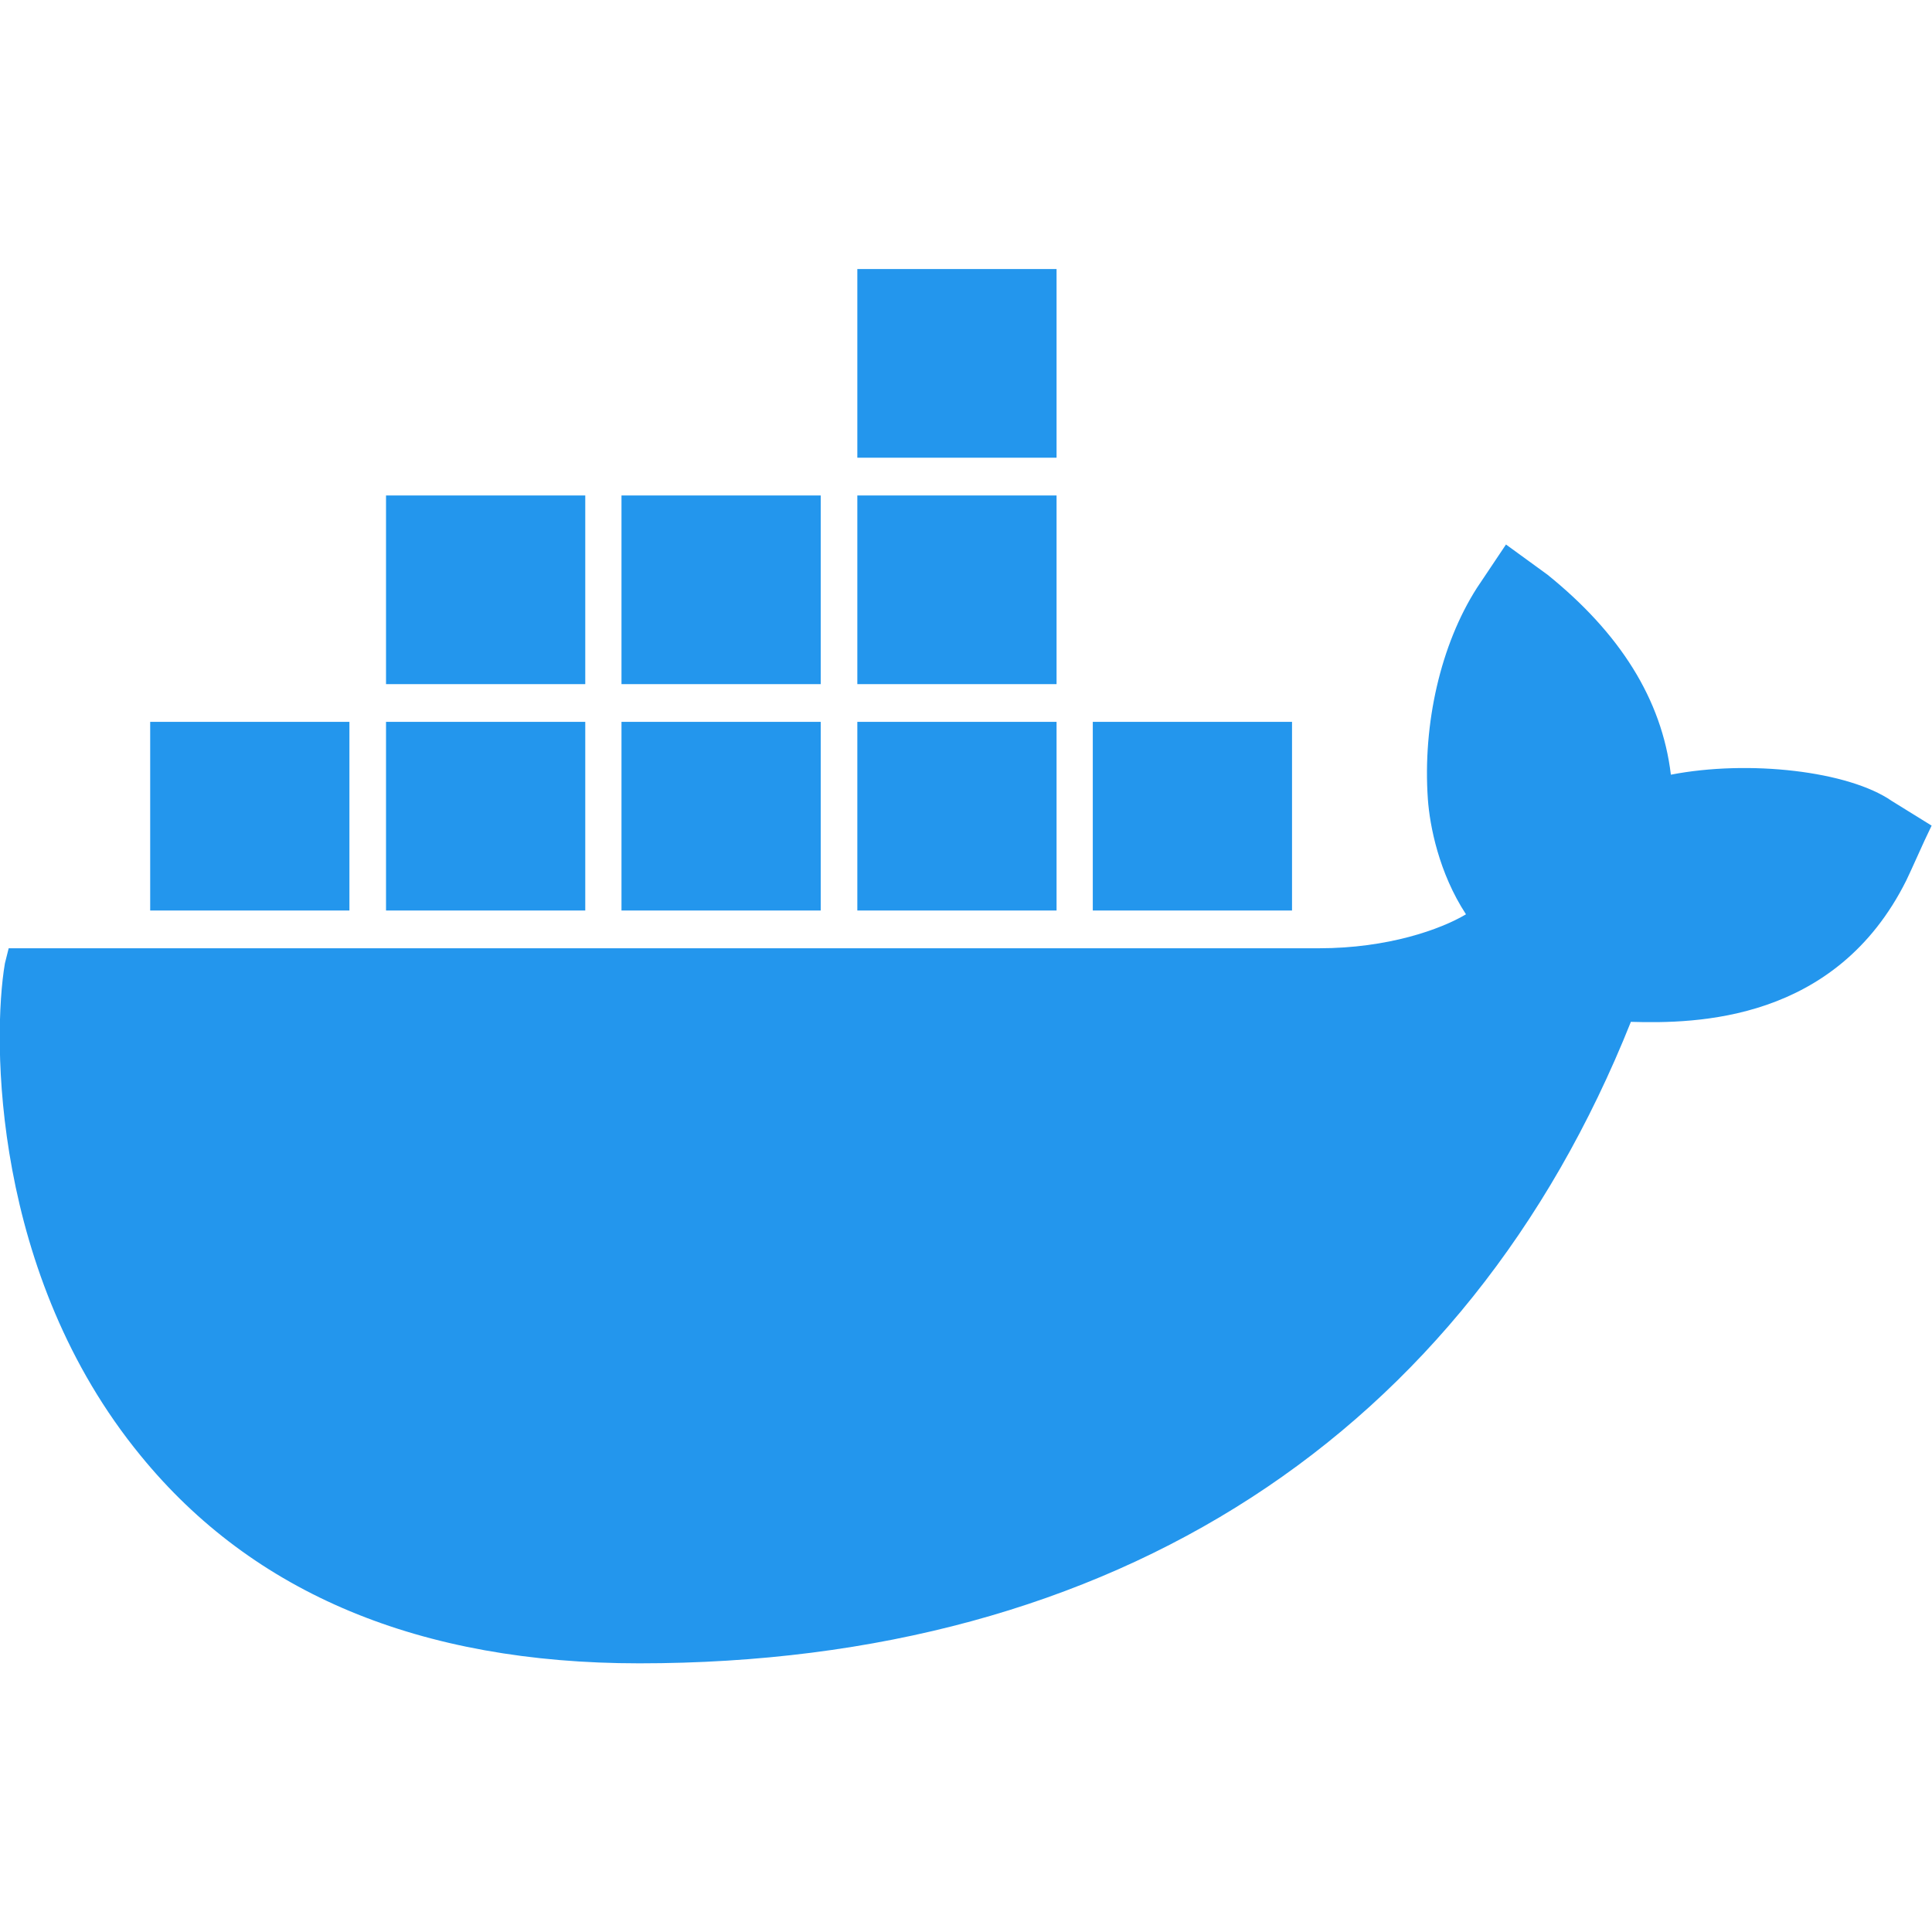
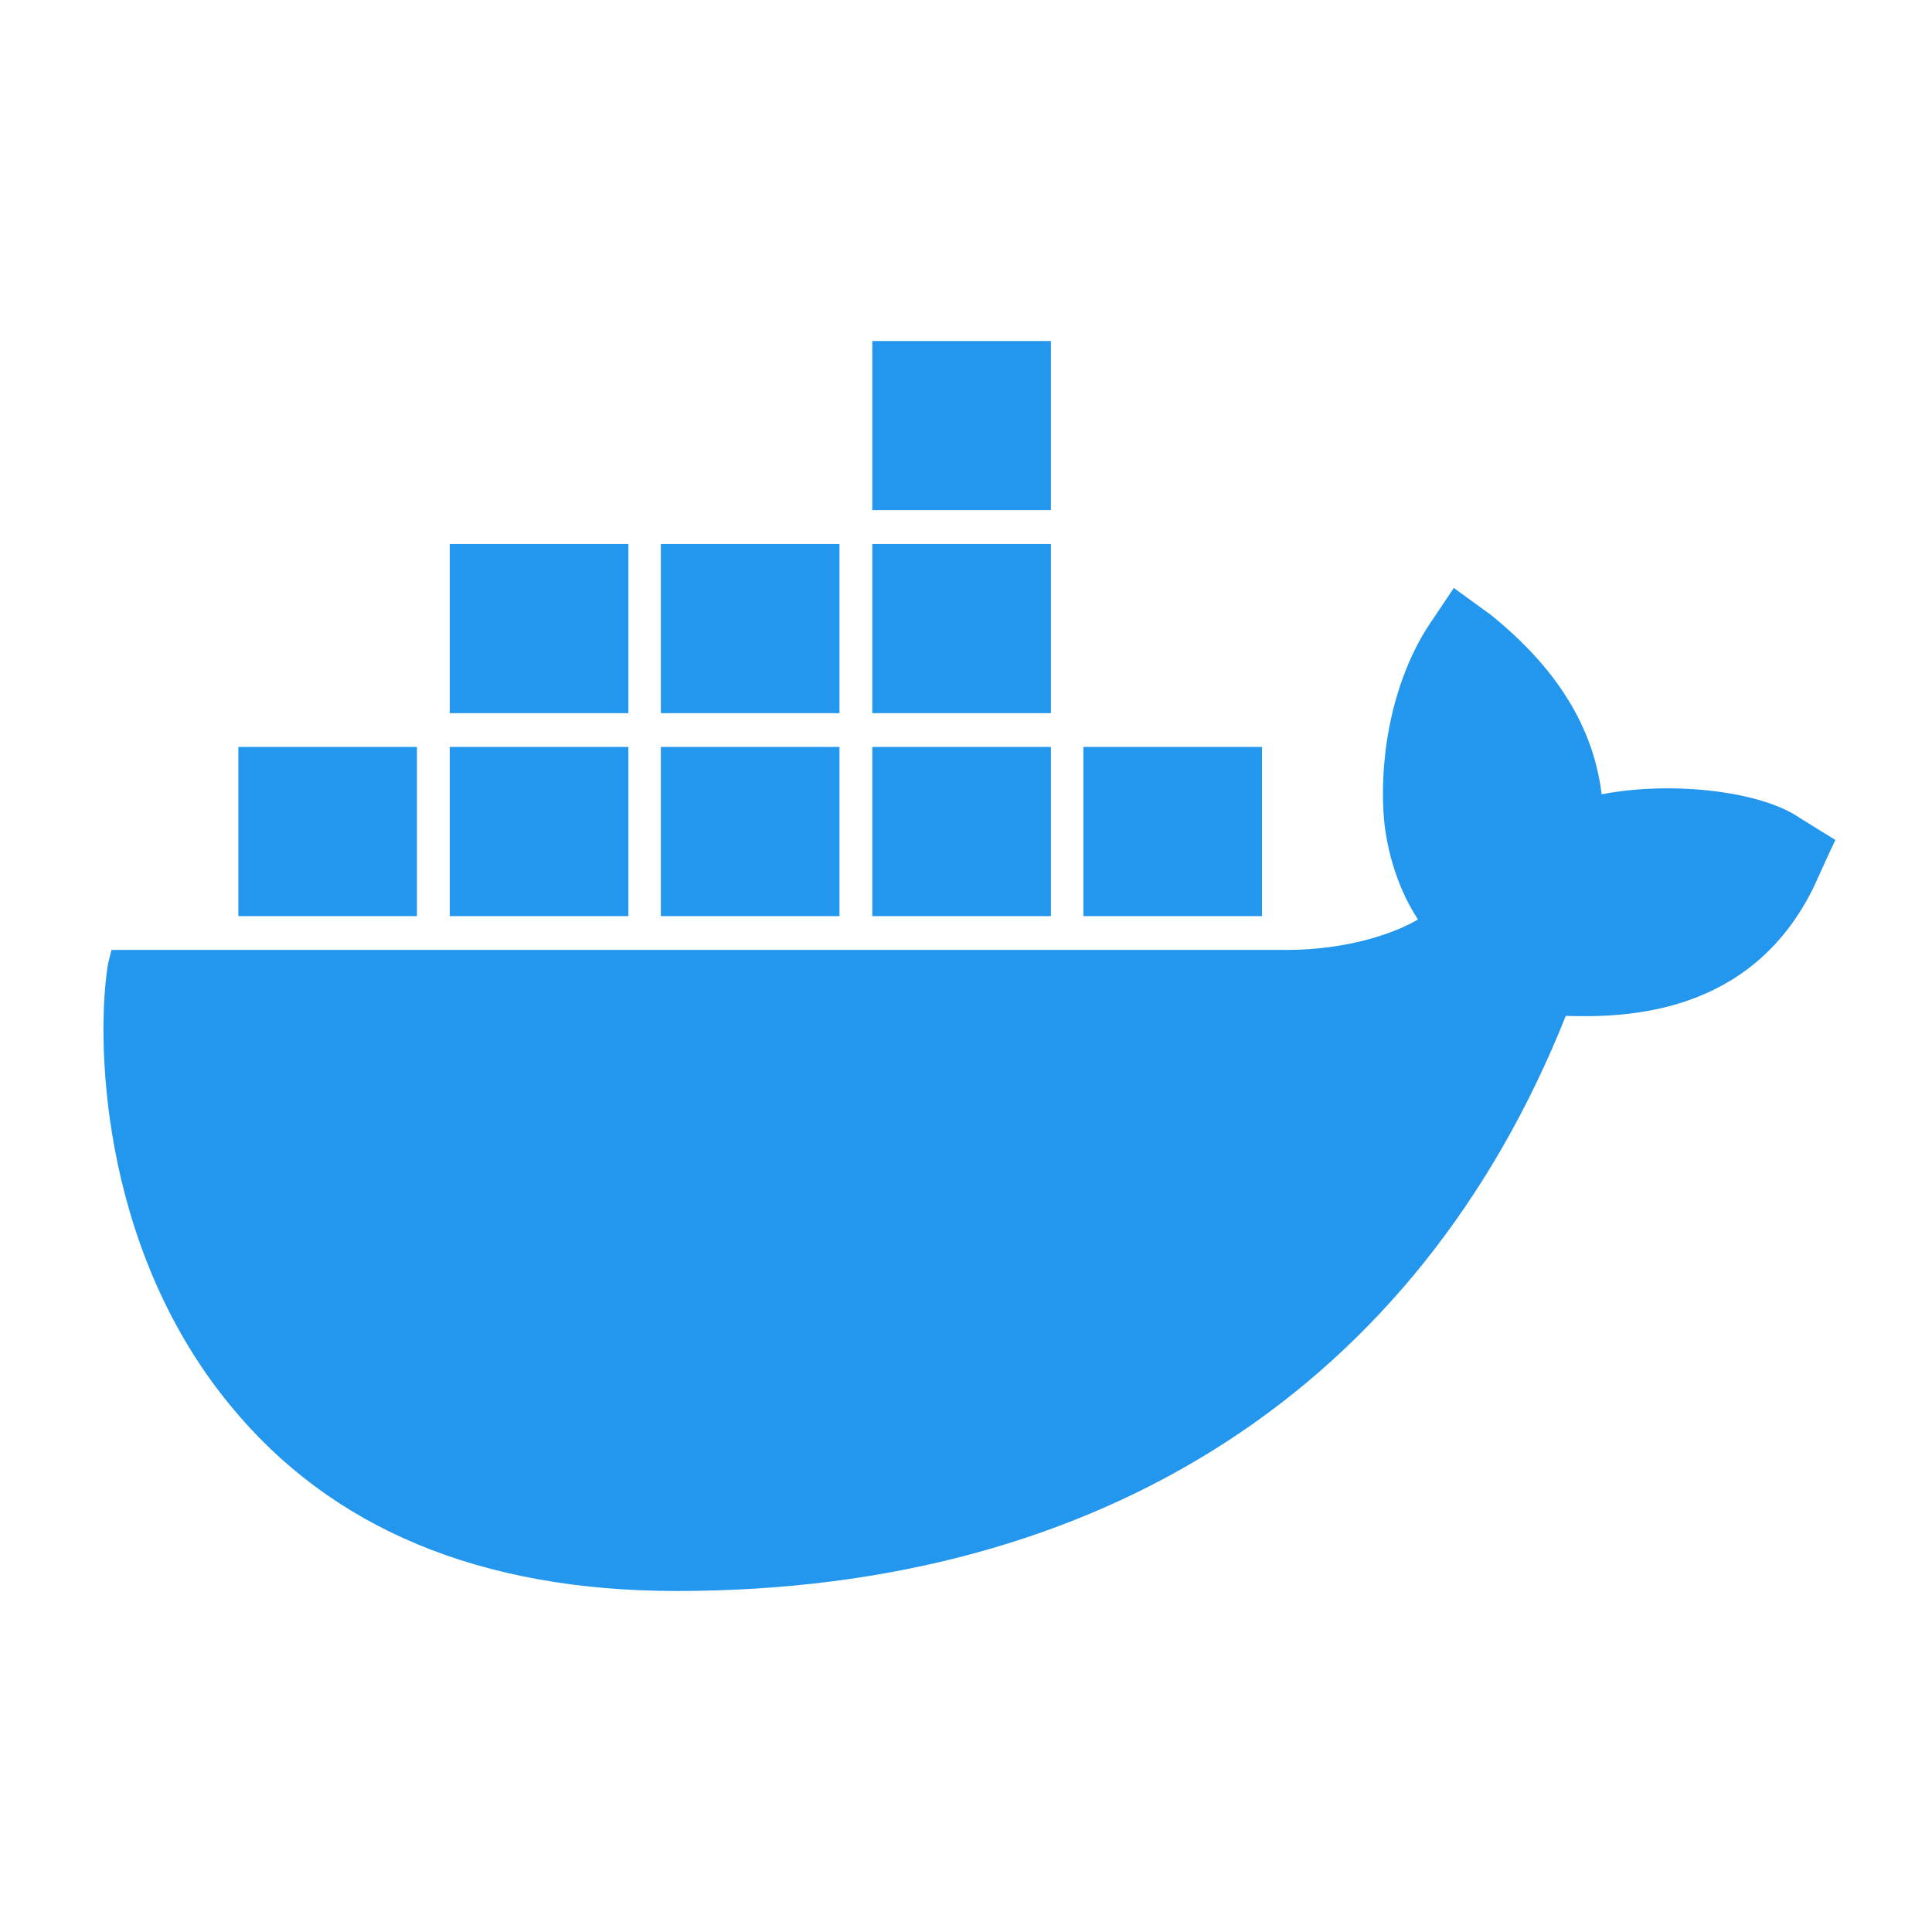
<svg xmlns="http://www.w3.org/2000/svg" xml:space="preserve" viewBox="0 0 512 512">
-   <path d="M501.4 212.3c-11.5-8-38-11-58.6-7-2.4-20-13.5-37.5-32.7-53l-11-8-7.7 11.5c-9.6 15-14.4 36-13 56 .5 7 2.9 19.5 10.1 30.5-6.7 4-20.7 9-38.9 9H2.3l-1 4c-3.4 20-3.4 82.5 36 130.5 29.8 36.5 74 55 132.1 55 125.9 0 219.1-60.5 262.8-170 17.3.5 54.3 0 73-37.5.5-1 1.4-3 4.8-10.5l1.9-4zM280 71.3h-52.8v50H280zm0 60h-52.8v50H280zm-62.5 0h-52.8v50h52.8zm-62.4 0h-52.8v50h52.8zm-62.5 60H39.8v50h52.8zm62.5 0h-52.8v50h52.8zm62.4 0h-52.8v50h52.8zm62.5 0h-52.8v50H280zm62.4 0h-52.8v50h52.8z" style="fill:#2396ed" />
+   <g transform="translate(27.483 26.452) scale(0.896498)">
+     <path d="M501.4 212.3c-11.5-8-38-11-58.6-7-2.4-20-13.5-37.5-32.7-53l-11-8-7.7 11.5c-9.6 15-14.4 36-13 56 .5 7 2.9 19.5 10.1 30.5-6.7 4-20.7 9-38.9 9H2.3l-1 4c-3.4 20-3.4 82.5 36 130.5 29.8 36.5 74 55 132.1 55 125.9 0 219.1-60.5 262.8-170 17.3.5 54.3 0 73-37.5.5-1 1.4-3 4.8-10.5l1.9-4zM280 71.3h-52.8v50H280zm0 60h-52.8v50H280zm-62.5 0h-52.8v50h52.8zm-62.4 0h-52.8v50h52.8zm-62.5 60H39.8v50h52.8zm62.5 0h-52.8v50h52.8zm62.4 0h-52.8v50h52.8zm62.5 0h-52.8v50H280zm62.4 0h-52.8v50h52.8z" style="fill:#2396ed" />
+   </g>
</svg>
